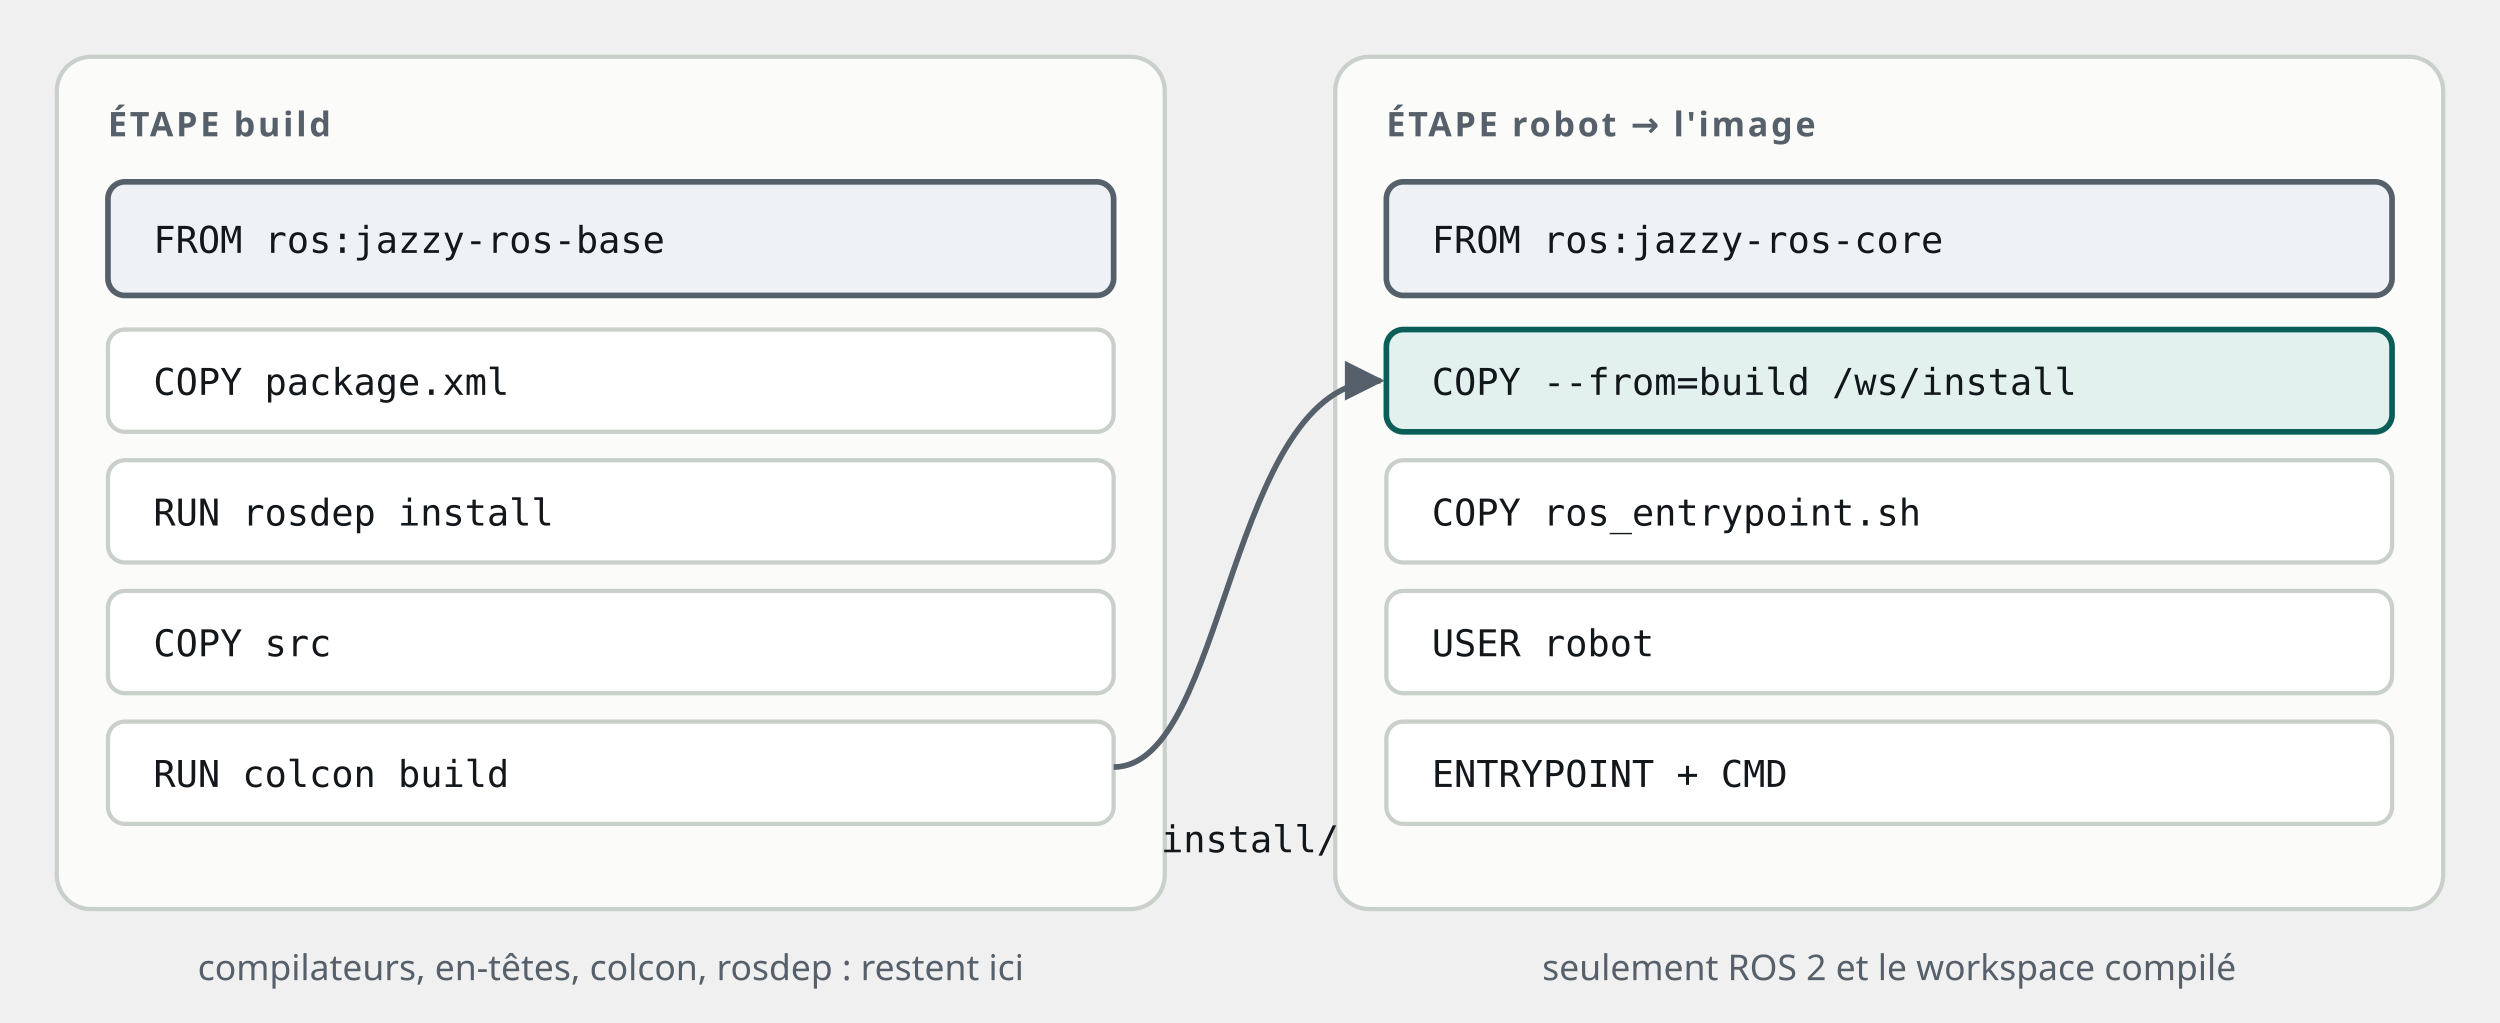
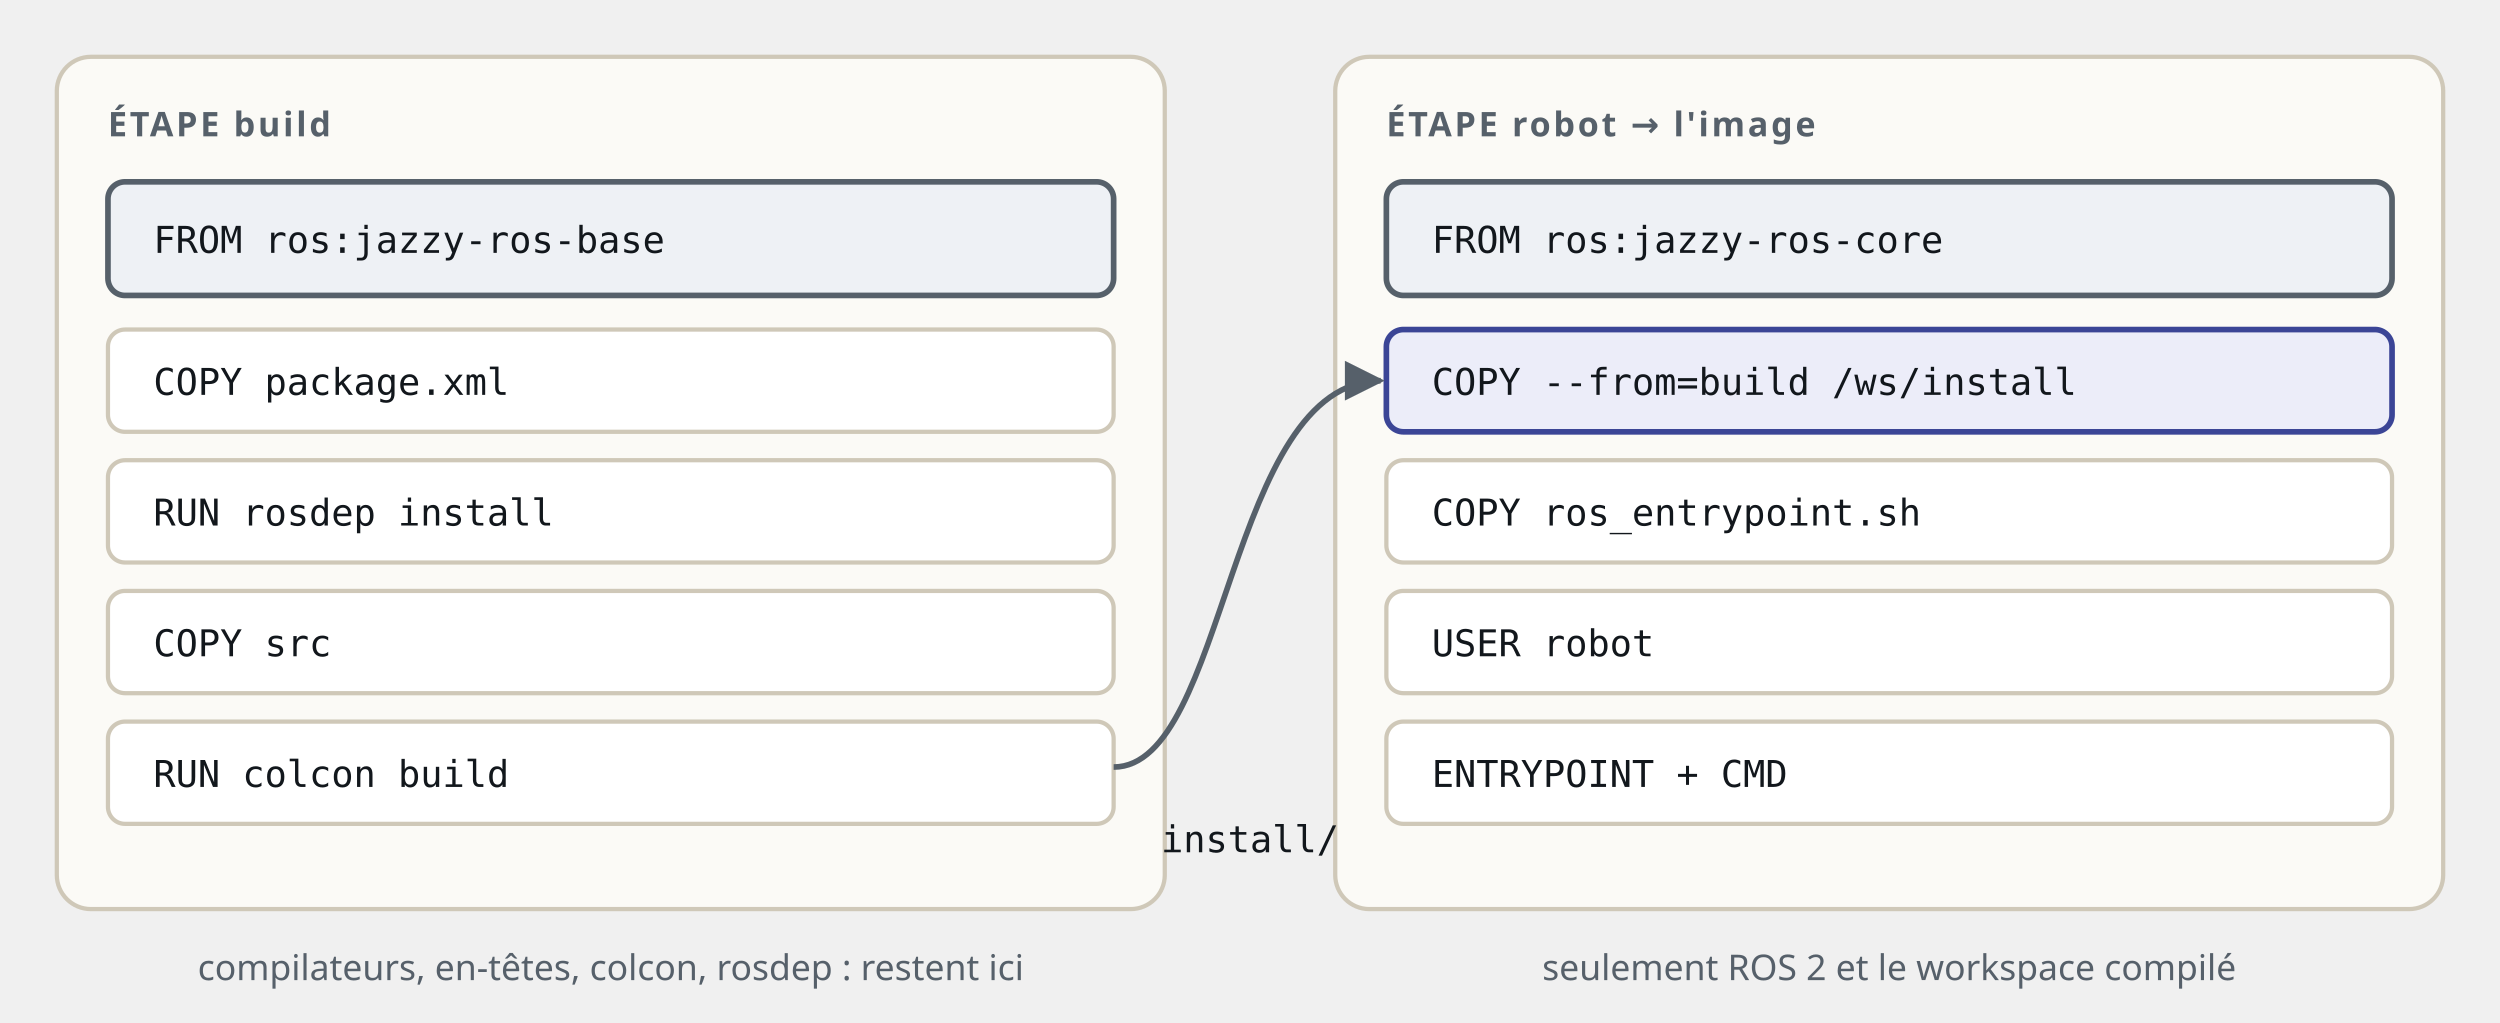
<svg xmlns="http://www.w3.org/2000/svg" viewBox="0 0 880 360" role="img" aria-labelledby="t d">
  <style>
- .fond { fill: #fbfbf9; stroke: #c9cfc9; stroke-width: 1.5; }
- .grille { stroke: #e7eae6; stroke-width: 1; }
- .boite { fill: #ffffff; stroke: #c9cfc9; stroke-width: 1.5; }
- .calcul { fill: #e3f1ee; stroke: #0b5e57; stroke-width: 2; }
+ .fond { fill: #fbfaf6; stroke: #cfc8b8; stroke-width: 1.5; }
+ .grille { stroke: #ece8de; stroke-width: 1; }
+ .boite { fill: #ffffff; stroke: #cfc8b8; stroke-width: 1.5; }
+ .calcul { fill: #ecedf9; stroke: #3b4596; stroke-width: 2; }
.capteur { fill: #fff8e8; stroke: #d39a2c; stroke-width: 2; }
.actionneur { fill: #eef1f5; stroke: #56606a; stroke-width: 2; }
- .robot { fill: #e3f1ee; stroke: #0b5e57; stroke-width: 2; }
+ .robot { fill: #ecedf9; stroke: #3b4596; stroke-width: 2; }
.roue { fill: #12171c; }
.roulette { fill: #ffffff; stroke: #12171c; stroke-width: 1.5; }
- .nez { fill: #0b5e57; }
+ .nez { fill: #3b4596; }
.ax-x { stroke: #d64545; stroke-width: 3; fill: none; } .ax-y { stroke: #2f9e44; stroke-width: 3; fill: none; }
.px { fill: #d64545; } .py { fill: #2f9e44; }
.trait { stroke: #56606a; stroke-width: 2; fill: none; }
.tirets { stroke: #8a949c; stroke-width: 1.5; stroke-dasharray: 5 5; fill: none; }
.trajet { stroke: #d39a2c; stroke-width: 3; fill: none; stroke-linecap: round; }
.trajet-pointe { fill: #d39a2c; }
- .vitesse { stroke: #0b5e57; stroke-width: 3; fill: none; }
- .vitesse-pointe { fill: #0b5e57; }
+ .vitesse { stroke: #3b4596; stroke-width: 3; fill: none; }
+ .vitesse-pointe { fill: #3b4596; }
.pointe { fill: #56606a; }
.cir { fill: #d39a2c; }
.t { fill: #12171c; font: 400 14px "IBM Plex Sans", system-ui, sans-serif; }
.t-gras { fill: #12171c; font: 600 14px "IBM Plex Sans", system-ui, sans-serif; }
.t-titre { fill: #12171c; font: 600 16px "IBM Plex Sans", system-ui, sans-serif; }
.t-petit { fill: #56606a; font: 400 12.5px "IBM Plex Sans", system-ui, sans-serif; }
.t-sur { fill: #56606a; font: 600 12px "IBM Plex Sans", system-ui, sans-serif; letter-spacing: 0.08em; }
.t-math { fill: #12171c; font: italic 500 15px "IBM Plex Serif", Georgia, serif; }
.t-code { fill: #12171c; font: 500 13px "JetBrains Mono", "DejaVu Sans Mono", monospace; }
- .t-accent { fill: #0b5e57; font: 600 13px "IBM Plex Sans", system-ui, sans-serif; }
+ .t-accent { fill: #3b4596; font: 600 13px "IBM Plex Sans", system-ui, sans-serif; }
.t-ambre { fill: #8a5d10; font: 600 13px "IBM Plex Sans", system-ui, sans-serif; }
.t-x { fill: #d64545; font: 600 13px "JetBrains Mono", monospace; } .t-y { fill: #2f9e44; font: 600 13px "JetBrains Mono", monospace; }
- .badge { fill: #0b5e57; } .t-badge { fill: #ffffff; font: 600 12px "IBM Plex Sans", system-ui, sans-serif; }
- .sep { stroke: #e2e5e1; stroke-width: 1.5; }
+ .badge { fill: #3b4596; } .t-badge { fill: #ffffff; font: 600 12px "IBM Plex Sans", system-ui, sans-serif; }
+ .sep { stroke: #e7e2d6; stroke-width: 1.5; }
@media (prefers-color-scheme: dark) {
-   .fond { fill: #0f161d; stroke: #34424f; } .grille { stroke: #1b2630; }
-   .boite { fill: #121a22; stroke: #34424f; }
-   .calcul, .robot { fill: #12302d; stroke: #4fb3a7; }
+   .fond { fill: #101114; stroke: #3a3b42; } .grille { stroke: #1f2026; }
+   .boite { fill: #16171b; stroke: #3a3b42; }
+   .calcul, .robot { fill: #1d2140; stroke: #9aa4f0; }
  .capteur { fill: #2a2212; stroke: #f2b544; }
-   .actionneur { fill: #1a222b; stroke: #8a99a8; }
-   .roue { fill: #c9d3dc; } .roulette { fill: #121a22; stroke: #c9d3dc; } .nez { fill: #4fb3a7; }
+   .actionneur { fill: #1c1d22; stroke: #9a9aa3; }
+   .roue { fill: #c9c9cf; } .roulette { fill: #16171b; stroke: #c9c9cf; } .nez { fill: #9aa4f0; }
  .ax-x { stroke: #ff6b6b; } .ax-y { stroke: #51cf66; } .px, .t-x { fill: #ff6b6b; } .py, .t-y { fill: #51cf66; }
-   .trait { stroke: #8a99a8; } .tirets { stroke: #5d6b78; } .pointe { fill: #8a99a8; }
+   .trait { stroke: #9a9aa3; } .tirets { stroke: #62636b; } .pointe { fill: #9a9aa3; }
  .trajet { stroke: #f2b544; } .trajet-pointe, .cir { fill: #f2b544; }
-   .vitesse { stroke: #4fb3a7; } .vitesse-pointe { fill: #4fb3a7; }
-   .t, .t-gras, .t-titre, .t-math, .t-code { fill: #e3e8ee; }
-   .t-petit, .t-sur { fill: #8a99a8; } .t-accent { fill: #4fb3a7; } .t-ambre { fill: #f2b544; }
-   .badge { fill: #4fb3a7; } .t-badge { fill: #0b1015; } .sep { stroke: #22303c; }
+   .vitesse { stroke: #9aa4f0; } .vitesse-pointe { fill: #9aa4f0; }
+   .t, .t-gras, .t-titre, .t-math, .t-code { fill: #f4f1ea; }
+   .t-petit, .t-sur { fill: #9a9aa3; } .t-accent { fill: #9aa4f0; } .t-ambre { fill: #f2b544; }
+   .badge { fill: #9aa4f0; } .t-badge { fill: #0b0b0d; } .sep { stroke: #26272d; }
}
</style>
  <defs>
    <marker id="m-trait" viewBox="0 0 10 10" refX="9" refY="5" markerWidth="7" markerHeight="7" orient="auto-start-reverse">
      <path class="pointe" d="M0 0 L10 5 L0 10 z" />
    </marker>
    <marker id="m-trajet" viewBox="0 0 10 10" refX="8" refY="5" markerWidth="6" markerHeight="6" orient="auto">
      <path class="trajet-pointe" d="M0 0 L10 5 L0 10 z" />
    </marker>
    <marker id="m-vitesse" viewBox="0 0 10 10" refX="8" refY="5" markerWidth="6" markerHeight="6" orient="auto">
      <path class="vitesse-pointe" d="M0 0 L10 5 L0 10 z" />
    </marker>
    <marker id="m-x" viewBox="0 0 10 10" refX="8" refY="5" markerWidth="5" markerHeight="5" orient="auto">
      <path class="px" d="M0 0 L10 5 L0 10 z" />
    </marker>
    <marker id="m-y" viewBox="0 0 10 10" refX="8" refY="5" markerWidth="5" markerHeight="5" orient="auto">
      <path class="py" d="M0 0 L10 5 L0 10 z" />
    </marker>
  </defs>
  <rect class="fond" x="20.0" y="20.0" width="390.0" height="300.0" rx="12" />
  <text class="t-sur" x="38.0" y="48.0" text-anchor="start">ÉTAPE build</text>
  <rect class="actionneur" x="38.0" y="64.0" width="354.0" height="40.0" rx="6" />
  <text class="t-code" x="54.0" y="89.0" text-anchor="start">FROM ros:jazzy-ros-base</text>
  <rect class="boite" x="38.0" y="116.0" width="354.0" height="36.0" rx="6" />
  <text class="t-code" x="54.0" y="139.0" text-anchor="start">COPY package.xml</text>
  <rect class="boite" x="38.0" y="162.0" width="354.0" height="36.0" rx="6" />
  <text class="t-code" x="54.0" y="185.0" text-anchor="start">RUN rosdep install</text>
  <rect class="boite" x="38.0" y="208.0" width="354.0" height="36.0" rx="6" />
  <text class="t-code" x="54.0" y="231.0" text-anchor="start">COPY src</text>
  <rect class="boite" x="38.0" y="254.0" width="354.0" height="36.0" rx="6" />
  <text class="t-code" x="54.0" y="277.0" text-anchor="start">RUN colcon build</text>
  <rect class="fond" x="470.0" y="20.0" width="390.0" height="300.0" rx="12" />
  <text class="t-sur" x="488.0" y="48.0" text-anchor="start">ÉTAPE robot  →  l'image</text>
  <rect class="actionneur" x="488.0" y="64.0" width="354.0" height="40.0" rx="6" />
  <text class="t-code" x="504.0" y="89.0" text-anchor="start">FROM ros:jazzy-ros-core</text>
  <rect class="calcul" x="488.0" y="116.0" width="354.0" height="36.0" rx="6" />
  <text class="t-code" x="504.0" y="139.0" text-anchor="start">COPY --from=build /ws/install</text>
  <rect class="boite" x="488.0" y="162.0" width="354.0" height="36.0" rx="6" />
  <text class="t-code" x="504.0" y="185.0" text-anchor="start">COPY ros_entrypoint.sh</text>
  <rect class="boite" x="488.0" y="208.0" width="354.0" height="36.0" rx="6" />
  <text class="t-code" x="504.0" y="231.0" text-anchor="start">USER robot</text>
  <rect class="boite" x="488.0" y="254.0" width="354.0" height="36.0" rx="6" />
  <text class="t-code" x="504.0" y="277.0" text-anchor="start">ENTRYPOINT + CMD</text>
  <path class="trait" d="M392 270 C 432 270, 432 134, 486 134" marker-end="url(#m-trait)" />
  <text class="t-code" x="440.0" y="300.0" text-anchor="middle">install/</text>
  <text class="t-petit" x="215.0" y="345.0" text-anchor="middle">compilateurs, en-têtes, colcon, rosdep : restent ici</text>
  <text class="t-petit" x="665.0" y="345.0" text-anchor="middle">seulement ROS 2 et le workspace compilé</text>
</svg>
